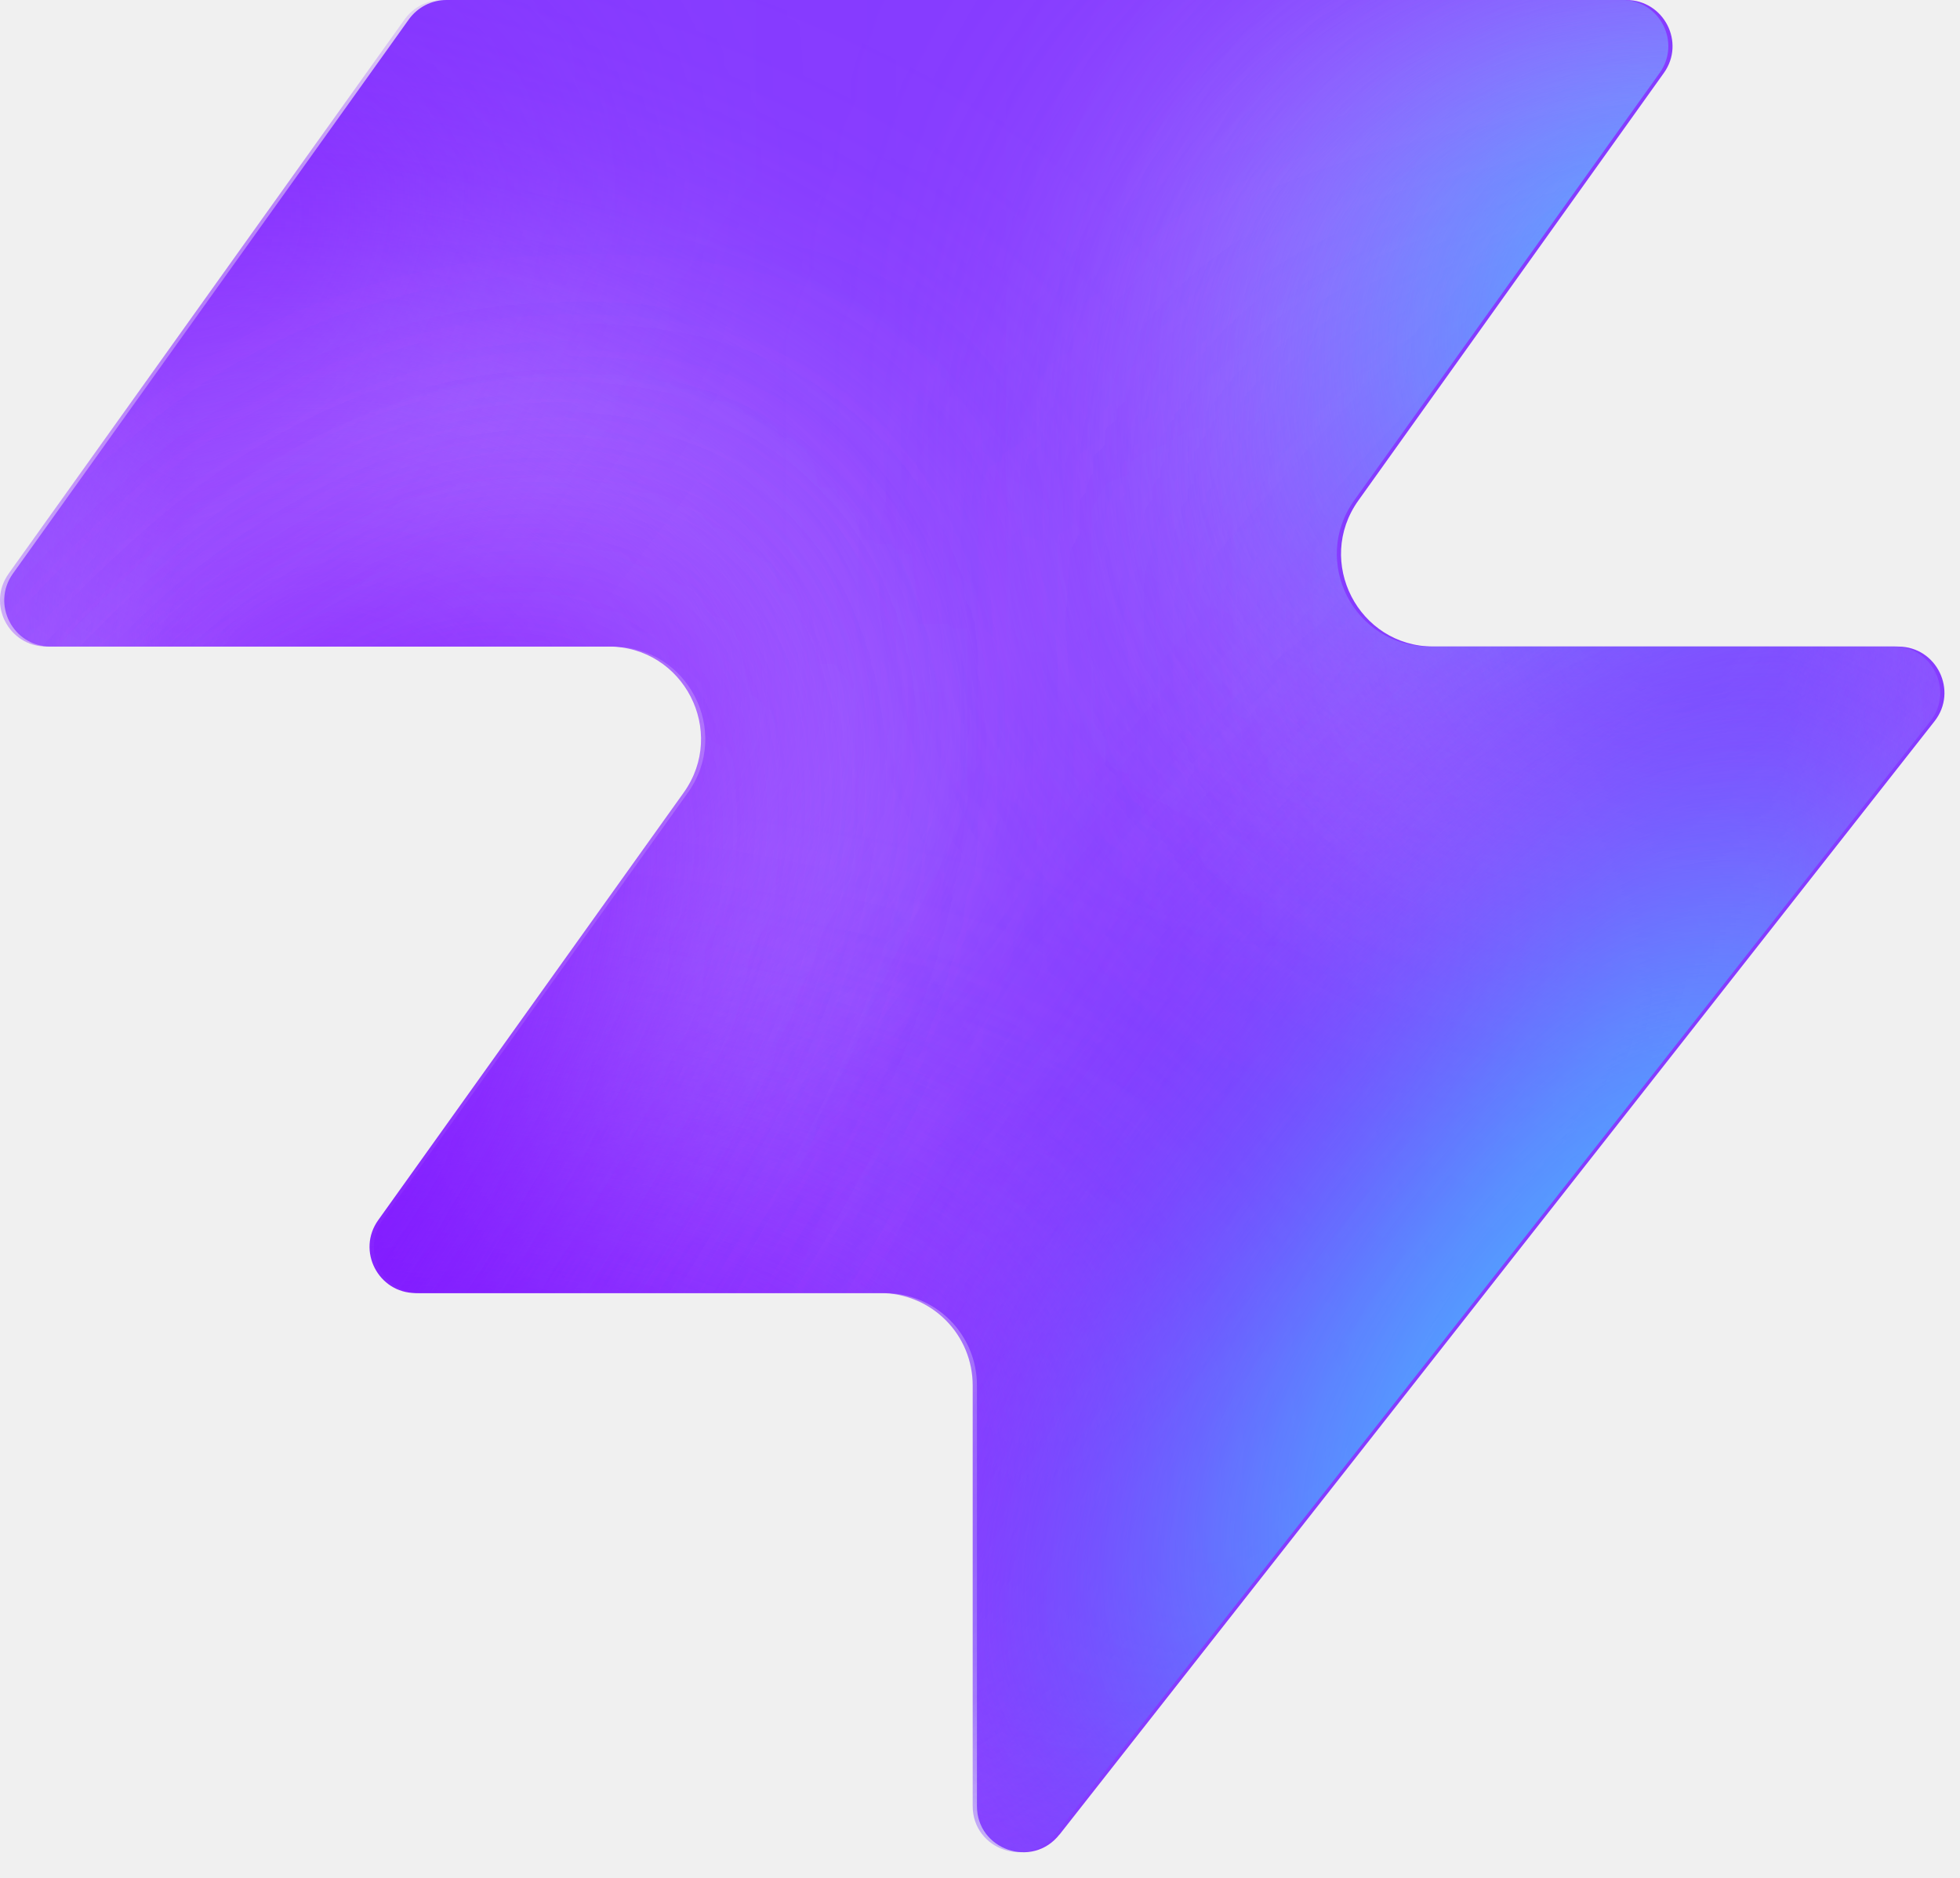
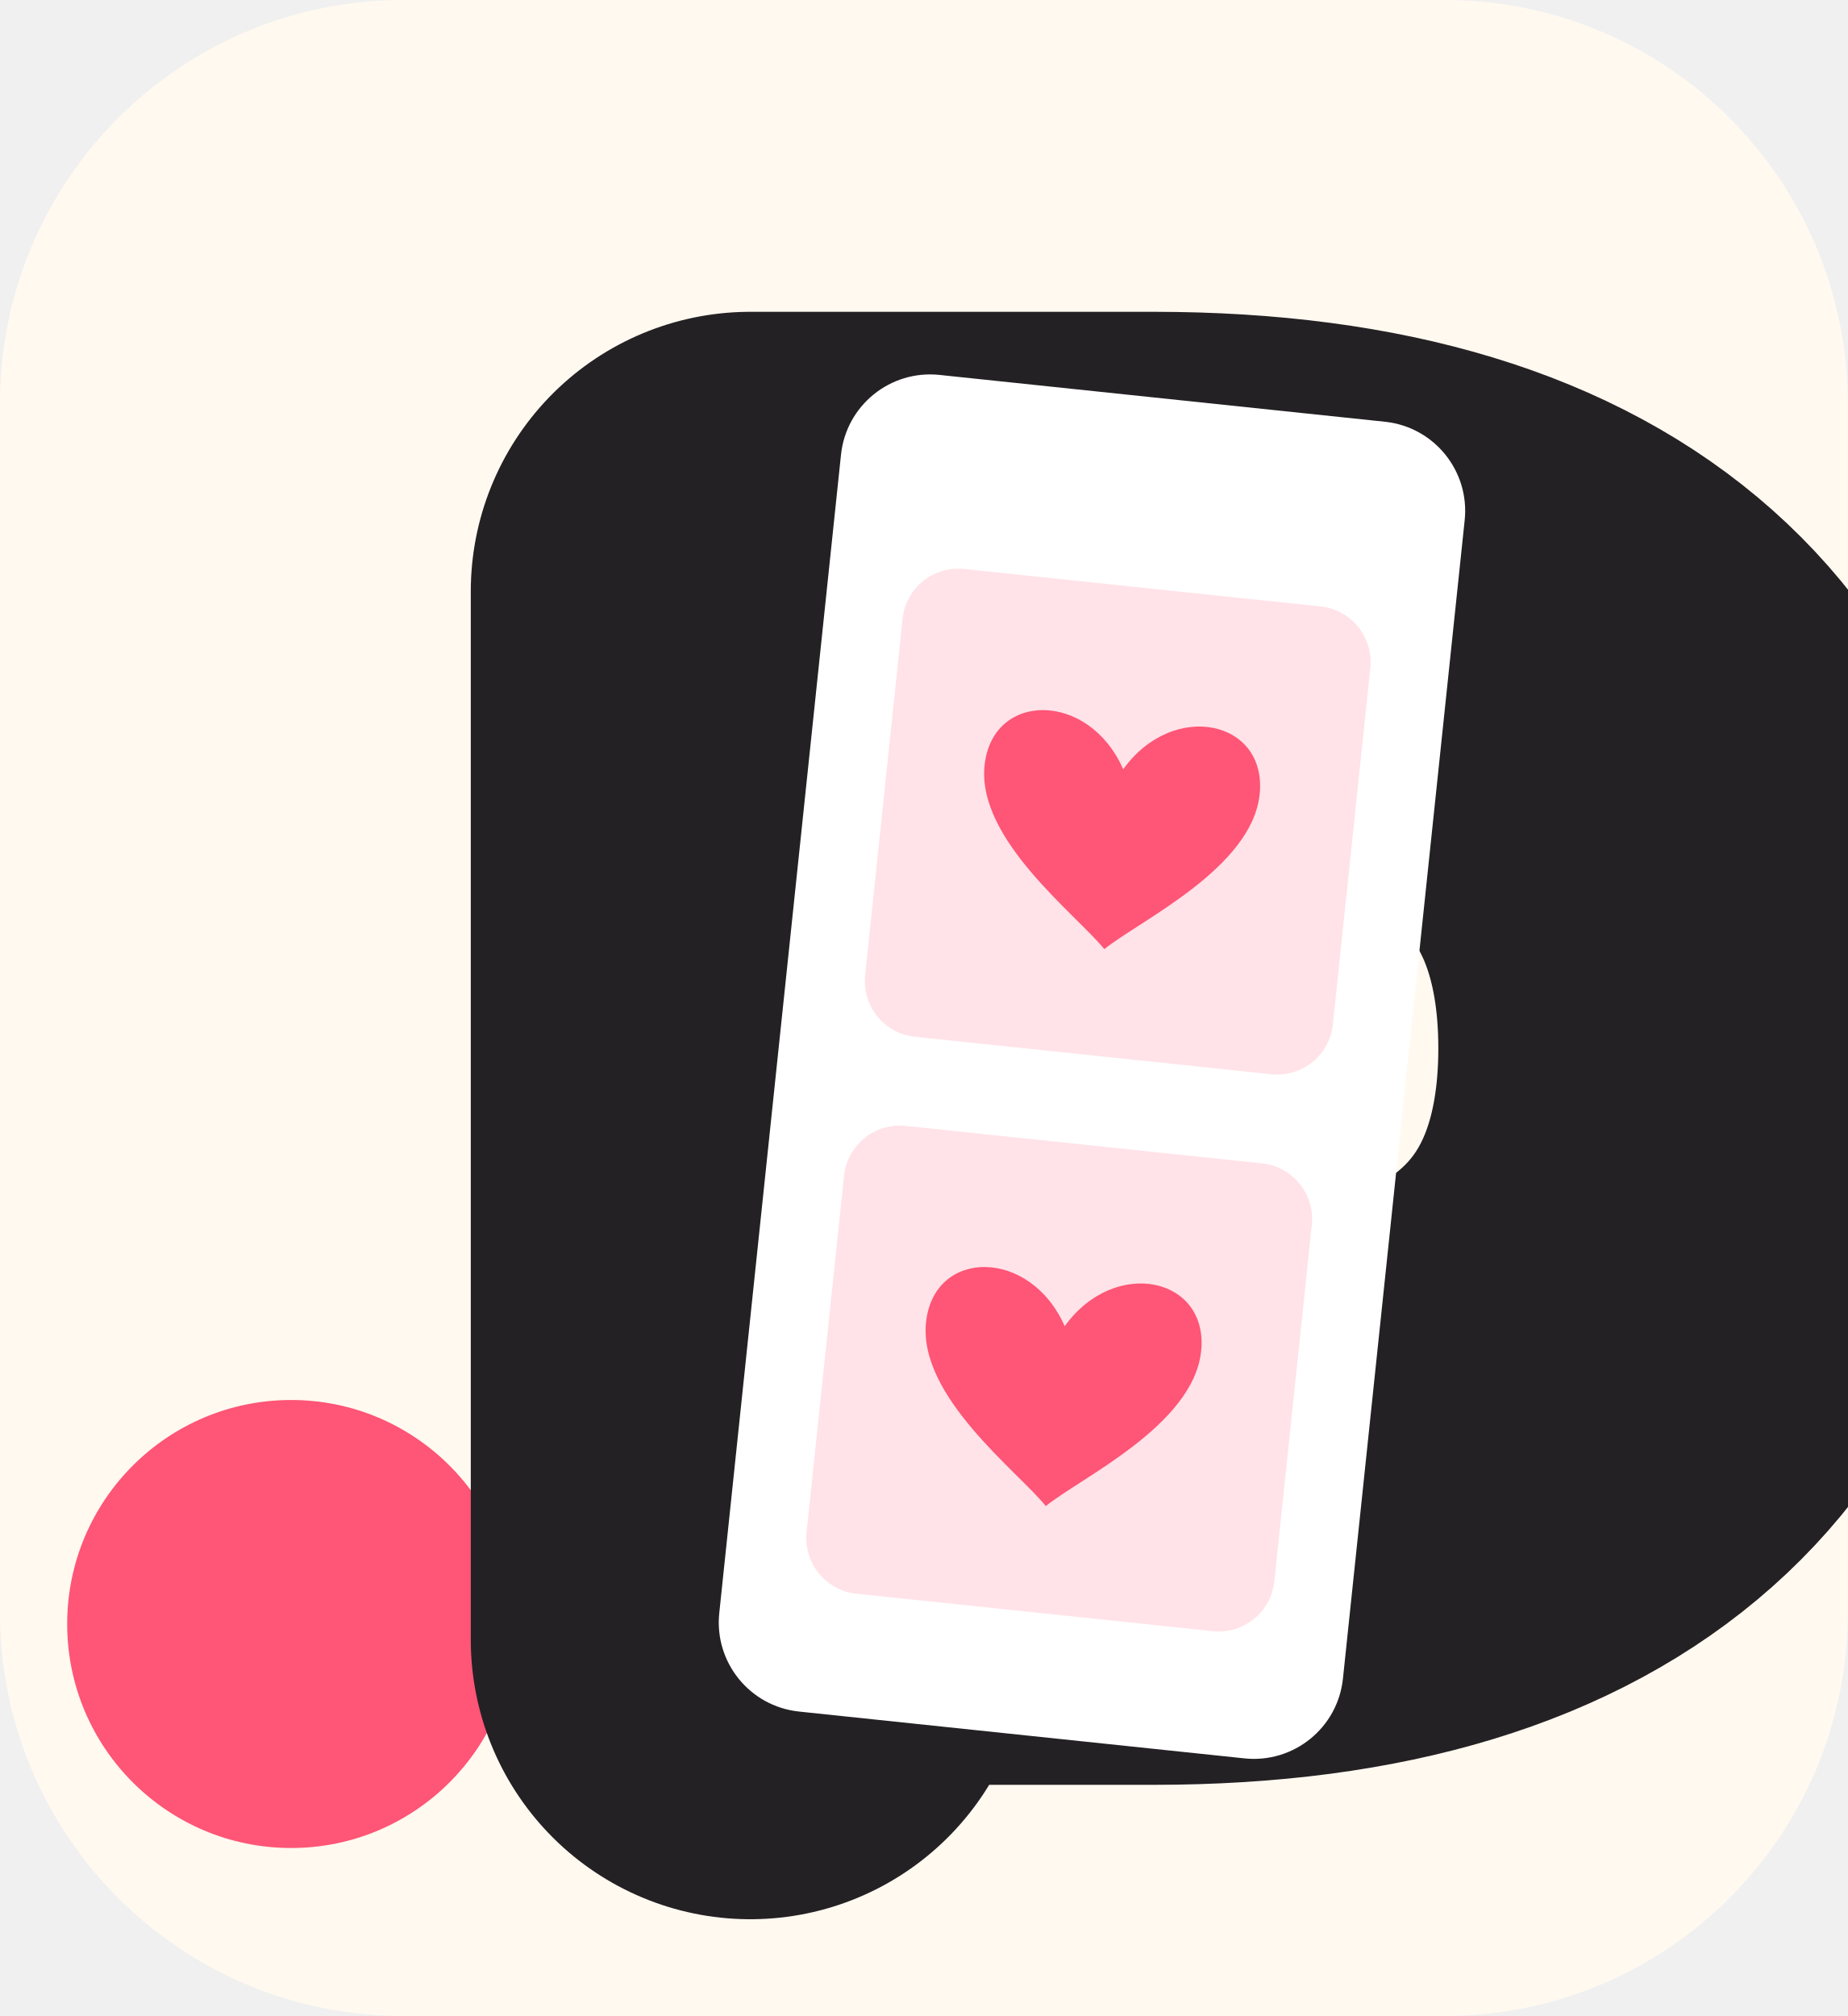
- <svg xmlns="http://www.w3.org/2000/svg" width="48" height="46" fill="none" viewBox="0 0 48 46">
-   <path fill="#863bff" d="M25.946 44.938c-.664.845-2.021.375-2.021-.698V33.937a2.26 2.26 0 0 0-2.262-2.262H10.287c-.92 0-1.456-1.04-.92-1.788l7.48-10.471c1.07-1.497 0-3.578-1.842-3.578H1.237c-.92 0-1.456-1.04-.92-1.788L10.013.474c.214-.297.556-.474.92-.474h28.894c.92 0 1.456 1.04.92 1.788l-7.48 10.471c-1.07 1.498 0 3.579 1.842 3.579h11.377c.943 0 1.473 1.088.89 1.83L25.947 44.94z" style="fill:#863bff;fill:color(display-p3 .525 .23 1);fill-opacity:1" />
-   <mask id="a" width="48" height="46" x="0" y="0" maskUnits="userSpaceOnUse" style="mask-type:alpha">
-     <path fill="#000" d="M25.842 44.938c-.664.844-2.021.375-2.021-.698V33.937a2.26 2.26 0 0 0-2.262-2.262H10.183c-.92 0-1.456-1.04-.92-1.788l7.48-10.471c1.07-1.498 0-3.579-1.842-3.579H1.133c-.92 0-1.456-1.04-.92-1.787L9.91.473c.214-.297.556-.474.92-.474h28.894c.92 0 1.456 1.04.92 1.788l-7.48 10.471c-1.07 1.498 0 3.578 1.842 3.578h11.377c.943 0 1.473 1.088.89 1.832L25.843 44.94z" style="fill:#000;fill-opacity:1" />
-   </mask>
-   <g mask="url(#a)">
-     <g filter="url(#b)">
-       <ellipse cx="5.508" cy="14.704" fill="#ede6ff" rx="5.508" ry="14.704" style="fill:#ede6ff;fill:color(display-p3 .927 .903 1);fill-opacity:1" transform="matrix(.00324 1 1 -.00324 -4.47 31.516)" />
-     </g>
-     <g filter="url(#c)">
-       <ellipse cx="10.399" cy="29.851" fill="#ede6ff" rx="10.399" ry="29.851" style="fill:#ede6ff;fill:color(display-p3 .927 .903 1);fill-opacity:1" transform="matrix(.00324 1 1 -.00324 -39.328 7.883)" />
-     </g>
-     <g filter="url(#d)">
-       <ellipse cx="5.508" cy="30.487" fill="#7e14ff" rx="5.508" ry="30.487" style="fill:#7e14ff;fill:color(display-p3 .492 .077 1);fill-opacity:1" transform="rotate(89.814 -25.913 -14.639)scale(1 -1)" />
-     </g>
-     <g filter="url(#e)">
-       <ellipse cx="5.508" cy="30.599" fill="#7e14ff" rx="5.508" ry="30.599" style="fill:#7e14ff;fill:color(display-p3 .492 .077 1);fill-opacity:1" transform="rotate(89.814 -32.644 -3.334)scale(1 -1)" />
-     </g>
-     <g filter="url(#f)">
-       <ellipse cx="5.508" cy="30.599" fill="#7e14ff" rx="5.508" ry="30.599" style="fill:#7e14ff;fill:color(display-p3 .492 .077 1);fill-opacity:1" transform="matrix(.00324 1 1 -.00324 -34.34 30.47)" />
-     </g>
-     <g filter="url(#g)">
-       <ellipse cx="14.072" cy="22.078" fill="#ede6ff" rx="14.072" ry="22.078" style="fill:#ede6ff;fill:color(display-p3 .927 .903 1);fill-opacity:1" transform="rotate(93.35 24.506 48.493)scale(-1 1)" />
-     </g>
-     <g filter="url(#h)">
-       <ellipse cx="3.47" cy="21.501" fill="#7e14ff" rx="3.47" ry="21.501" style="fill:#7e14ff;fill:color(display-p3 .492 .077 1);fill-opacity:1" transform="rotate(89.009 28.708 47.59)scale(-1 1)" />
-     </g>
-     <g filter="url(#i)">
-       <ellipse cx="3.47" cy="21.501" fill="#7e14ff" rx="3.47" ry="21.501" style="fill:#7e14ff;fill:color(display-p3 .492 .077 1);fill-opacity:1" transform="rotate(89.009 28.708 47.59)scale(-1 1)" />
-     </g>
-     <g filter="url(#j)">
-       <ellipse cx=".387" cy="8.972" fill="#7e14ff" rx="4.407" ry="29.108" style="fill:#7e14ff;fill:color(display-p3 .492 .077 1);fill-opacity:1" transform="rotate(39.51 .387 8.972)" />
-     </g>
-     <g filter="url(#k)">
-       <ellipse cx="47.523" cy="-6.092" fill="#7e14ff" rx="4.407" ry="29.108" style="fill:#7e14ff;fill:color(display-p3 .492 .077 1);fill-opacity:1" transform="rotate(37.892 47.523 -6.092)" />
-     </g>
-     <g filter="url(#l)">
-       <ellipse cx="41.412" cy="6.333" fill="#47bfff" rx="5.971" ry="9.665" style="fill:#47bfff;fill:color(display-p3 .28 .748 1);fill-opacity:1" transform="rotate(37.892 41.412 6.333)" />
-     </g>
-     <g filter="url(#m)">
-       <ellipse cx="-1.879" cy="38.332" fill="#7e14ff" rx="4.407" ry="29.108" style="fill:#7e14ff;fill:color(display-p3 .492 .077 1);fill-opacity:1" transform="rotate(37.892 -1.88 38.332)" />
-     </g>
-     <g filter="url(#n)">
-       <ellipse cx="-1.879" cy="38.332" fill="#7e14ff" rx="4.407" ry="29.108" style="fill:#7e14ff;fill:color(display-p3 .492 .077 1);fill-opacity:1" transform="rotate(37.892 -1.88 38.332)" />
-     </g>
-     <g filter="url(#o)">
-       <ellipse cx="35.651" cy="29.907" fill="#7e14ff" rx="4.407" ry="29.108" style="fill:#7e14ff;fill:color(display-p3 .492 .077 1);fill-opacity:1" transform="rotate(37.892 35.651 29.907)" />
-     </g>
-     <g filter="url(#p)">
-       <ellipse cx="38.418" cy="32.4" fill="#47bfff" rx="5.971" ry="15.297" style="fill:#47bfff;fill:color(display-p3 .28 .748 1);fill-opacity:1" transform="rotate(37.892 38.418 32.4)" />
-     </g>
+ <svg xmlns="http://www.w3.org/2000/svg" viewBox="0 0 330 360">
+   <rect width="330" height="360" rx="72" fill="#FFF9F0" />
+   <circle cx="52" cy="290" r="40" fill="#FF5576" />
+   <path d="M150 305 V110 H225 C300 110 330 145 330 195 C330 245 300 280 225 280 H150" fill="none" stroke="#242124" stroke-width="104" stroke-linecap="round" stroke-linejoin="round" transform="translate(-10 0) scale(.96)" />
+   <g transform="rotate(6 190 200)">
+     <rect x="138" y="70" width="112" height="240" rx="16" fill="#fff" />
+     <rect x="152" y="104" width="84" height="84" rx="10" fill="#FFE3E8" />
+     <rect x="152" y="204" width="84" height="84" rx="10" fill="#FFE3E8" />
+     <path transform="translate(194 148) scale(.95)" d="M0 22 C-6 16 -26 4 -26 -10 C-26 -24 -8 -26 0 -12 C8 -26 26 -24 26 -10 C26 4 6 16 0 22 Z" fill="#FF5576" />
+     <path transform="translate(194 248) scale(.95)" d="M0 22 C-6 16 -26 4 -26 -10 C-26 -24 -8 -26 0 -12 C8 -26 26 -24 26 -10 C26 4 6 16 0 22 Z" fill="#FF5576" />
  </g>
-   <defs>
-     <filter id="b" width="60.045" height="41.654" x="-19.77" y="16.149" color-interpolation-filters="sRGB" filterUnits="userSpaceOnUse">
-       <feFlood flood-opacity="0" result="BackgroundImageFix" />
-       <feBlend in="SourceGraphic" in2="BackgroundImageFix" result="shape" />
-       <feGaussianBlur result="effect1_foregroundBlur_2002_17158" stdDeviation="7.659" />
-     </filter>
-     <filter id="c" width="90.34" height="51.437" x="-54.613" y="-7.533" color-interpolation-filters="sRGB" filterUnits="userSpaceOnUse">
-       <feFlood flood-opacity="0" result="BackgroundImageFix" />
-       <feBlend in="SourceGraphic" in2="BackgroundImageFix" result="shape" />
-       <feGaussianBlur result="effect1_foregroundBlur_2002_17158" stdDeviation="7.659" />
-     </filter>
-     <filter id="d" width="79.355" height="29.4" x="-49.64" y="2.03" color-interpolation-filters="sRGB" filterUnits="userSpaceOnUse">
-       <feFlood flood-opacity="0" result="BackgroundImageFix" />
-       <feBlend in="SourceGraphic" in2="BackgroundImageFix" result="shape" />
-       <feGaussianBlur result="effect1_foregroundBlur_2002_17158" stdDeviation="4.596" />
-     </filter>
-     <filter id="e" width="79.579" height="29.4" x="-45.045" y="20.029" color-interpolation-filters="sRGB" filterUnits="userSpaceOnUse">
-       <feFlood flood-opacity="0" result="BackgroundImageFix" />
-       <feBlend in="SourceGraphic" in2="BackgroundImageFix" result="shape" />
-       <feGaussianBlur result="effect1_foregroundBlur_2002_17158" stdDeviation="4.596" />
-     </filter>
-     <filter id="f" width="79.579" height="29.4" x="-43.513" y="21.178" color-interpolation-filters="sRGB" filterUnits="userSpaceOnUse">
-       <feFlood flood-opacity="0" result="BackgroundImageFix" />
-       <feBlend in="SourceGraphic" in2="BackgroundImageFix" result="shape" />
-       <feGaussianBlur result="effect1_foregroundBlur_2002_17158" stdDeviation="4.596" />
-     </filter>
-     <filter id="g" width="74.749" height="58.852" x="15.756" y="-17.901" color-interpolation-filters="sRGB" filterUnits="userSpaceOnUse">
-       <feFlood flood-opacity="0" result="BackgroundImageFix" />
-       <feBlend in="SourceGraphic" in2="BackgroundImageFix" result="shape" />
-       <feGaussianBlur result="effect1_foregroundBlur_2002_17158" stdDeviation="7.659" />
-     </filter>
-     <filter id="h" width="61.377" height="25.362" x="23.548" y="2.284" color-interpolation-filters="sRGB" filterUnits="userSpaceOnUse">
-       <feFlood flood-opacity="0" result="BackgroundImageFix" />
-       <feBlend in="SourceGraphic" in2="BackgroundImageFix" result="shape" />
-       <feGaussianBlur result="effect1_foregroundBlur_2002_17158" stdDeviation="4.596" />
-     </filter>
-     <filter id="i" width="61.377" height="25.362" x="23.548" y="2.284" color-interpolation-filters="sRGB" filterUnits="userSpaceOnUse">
-       <feFlood flood-opacity="0" result="BackgroundImageFix" />
-       <feBlend in="SourceGraphic" in2="BackgroundImageFix" result="shape" />
-       <feGaussianBlur result="effect1_foregroundBlur_2002_17158" stdDeviation="4.596" />
-     </filter>
-     <filter id="j" width="56.045" height="63.649" x="-27.636" y="-22.853" color-interpolation-filters="sRGB" filterUnits="userSpaceOnUse">
-       <feFlood flood-opacity="0" result="BackgroundImageFix" />
-       <feBlend in="SourceGraphic" in2="BackgroundImageFix" result="shape" />
-       <feGaussianBlur result="effect1_foregroundBlur_2002_17158" stdDeviation="4.596" />
-     </filter>
-     <filter id="k" width="54.814" height="64.646" x="20.116" y="-38.415" color-interpolation-filters="sRGB" filterUnits="userSpaceOnUse">
-       <feFlood flood-opacity="0" result="BackgroundImageFix" />
-       <feBlend in="SourceGraphic" in2="BackgroundImageFix" result="shape" />
-       <feGaussianBlur result="effect1_foregroundBlur_2002_17158" stdDeviation="4.596" />
-     </filter>
-     <filter id="l" width="33.541" height="35.313" x="24.641" y="-11.323" color-interpolation-filters="sRGB" filterUnits="userSpaceOnUse">
-       <feFlood flood-opacity="0" result="BackgroundImageFix" />
-       <feBlend in="SourceGraphic" in2="BackgroundImageFix" result="shape" />
-       <feGaussianBlur result="effect1_foregroundBlur_2002_17158" stdDeviation="4.596" />
-     </filter>
-     <filter id="m" width="54.814" height="64.646" x="-29.286" y="6.009" color-interpolation-filters="sRGB" filterUnits="userSpaceOnUse">
-       <feFlood flood-opacity="0" result="BackgroundImageFix" />
-       <feBlend in="SourceGraphic" in2="BackgroundImageFix" result="shape" />
-       <feGaussianBlur result="effect1_foregroundBlur_2002_17158" stdDeviation="4.596" />
-     </filter>
-     <filter id="n" width="54.814" height="64.646" x="-29.286" y="6.009" color-interpolation-filters="sRGB" filterUnits="userSpaceOnUse">
-       <feFlood flood-opacity="0" result="BackgroundImageFix" />
-       <feBlend in="SourceGraphic" in2="BackgroundImageFix" result="shape" />
-       <feGaussianBlur result="effect1_foregroundBlur_2002_17158" stdDeviation="4.596" />
-     </filter>
-     <filter id="o" width="54.814" height="64.646" x="8.244" y="-2.416" color-interpolation-filters="sRGB" filterUnits="userSpaceOnUse">
-       <feFlood flood-opacity="0" result="BackgroundImageFix" />
-       <feBlend in="SourceGraphic" in2="BackgroundImageFix" result="shape" />
-       <feGaussianBlur result="effect1_foregroundBlur_2002_17158" stdDeviation="4.596" />
-     </filter>
-     <filter id="p" width="39.409" height="43.623" x="18.713" y="10.588" color-interpolation-filters="sRGB" filterUnits="userSpaceOnUse">
-       <feFlood flood-opacity="0" result="BackgroundImageFix" />
-       <feBlend in="SourceGraphic" in2="BackgroundImageFix" result="shape" />
-       <feGaussianBlur result="effect1_foregroundBlur_2002_17158" stdDeviation="4.596" />
-     </filter>
-   </defs>
</svg>
